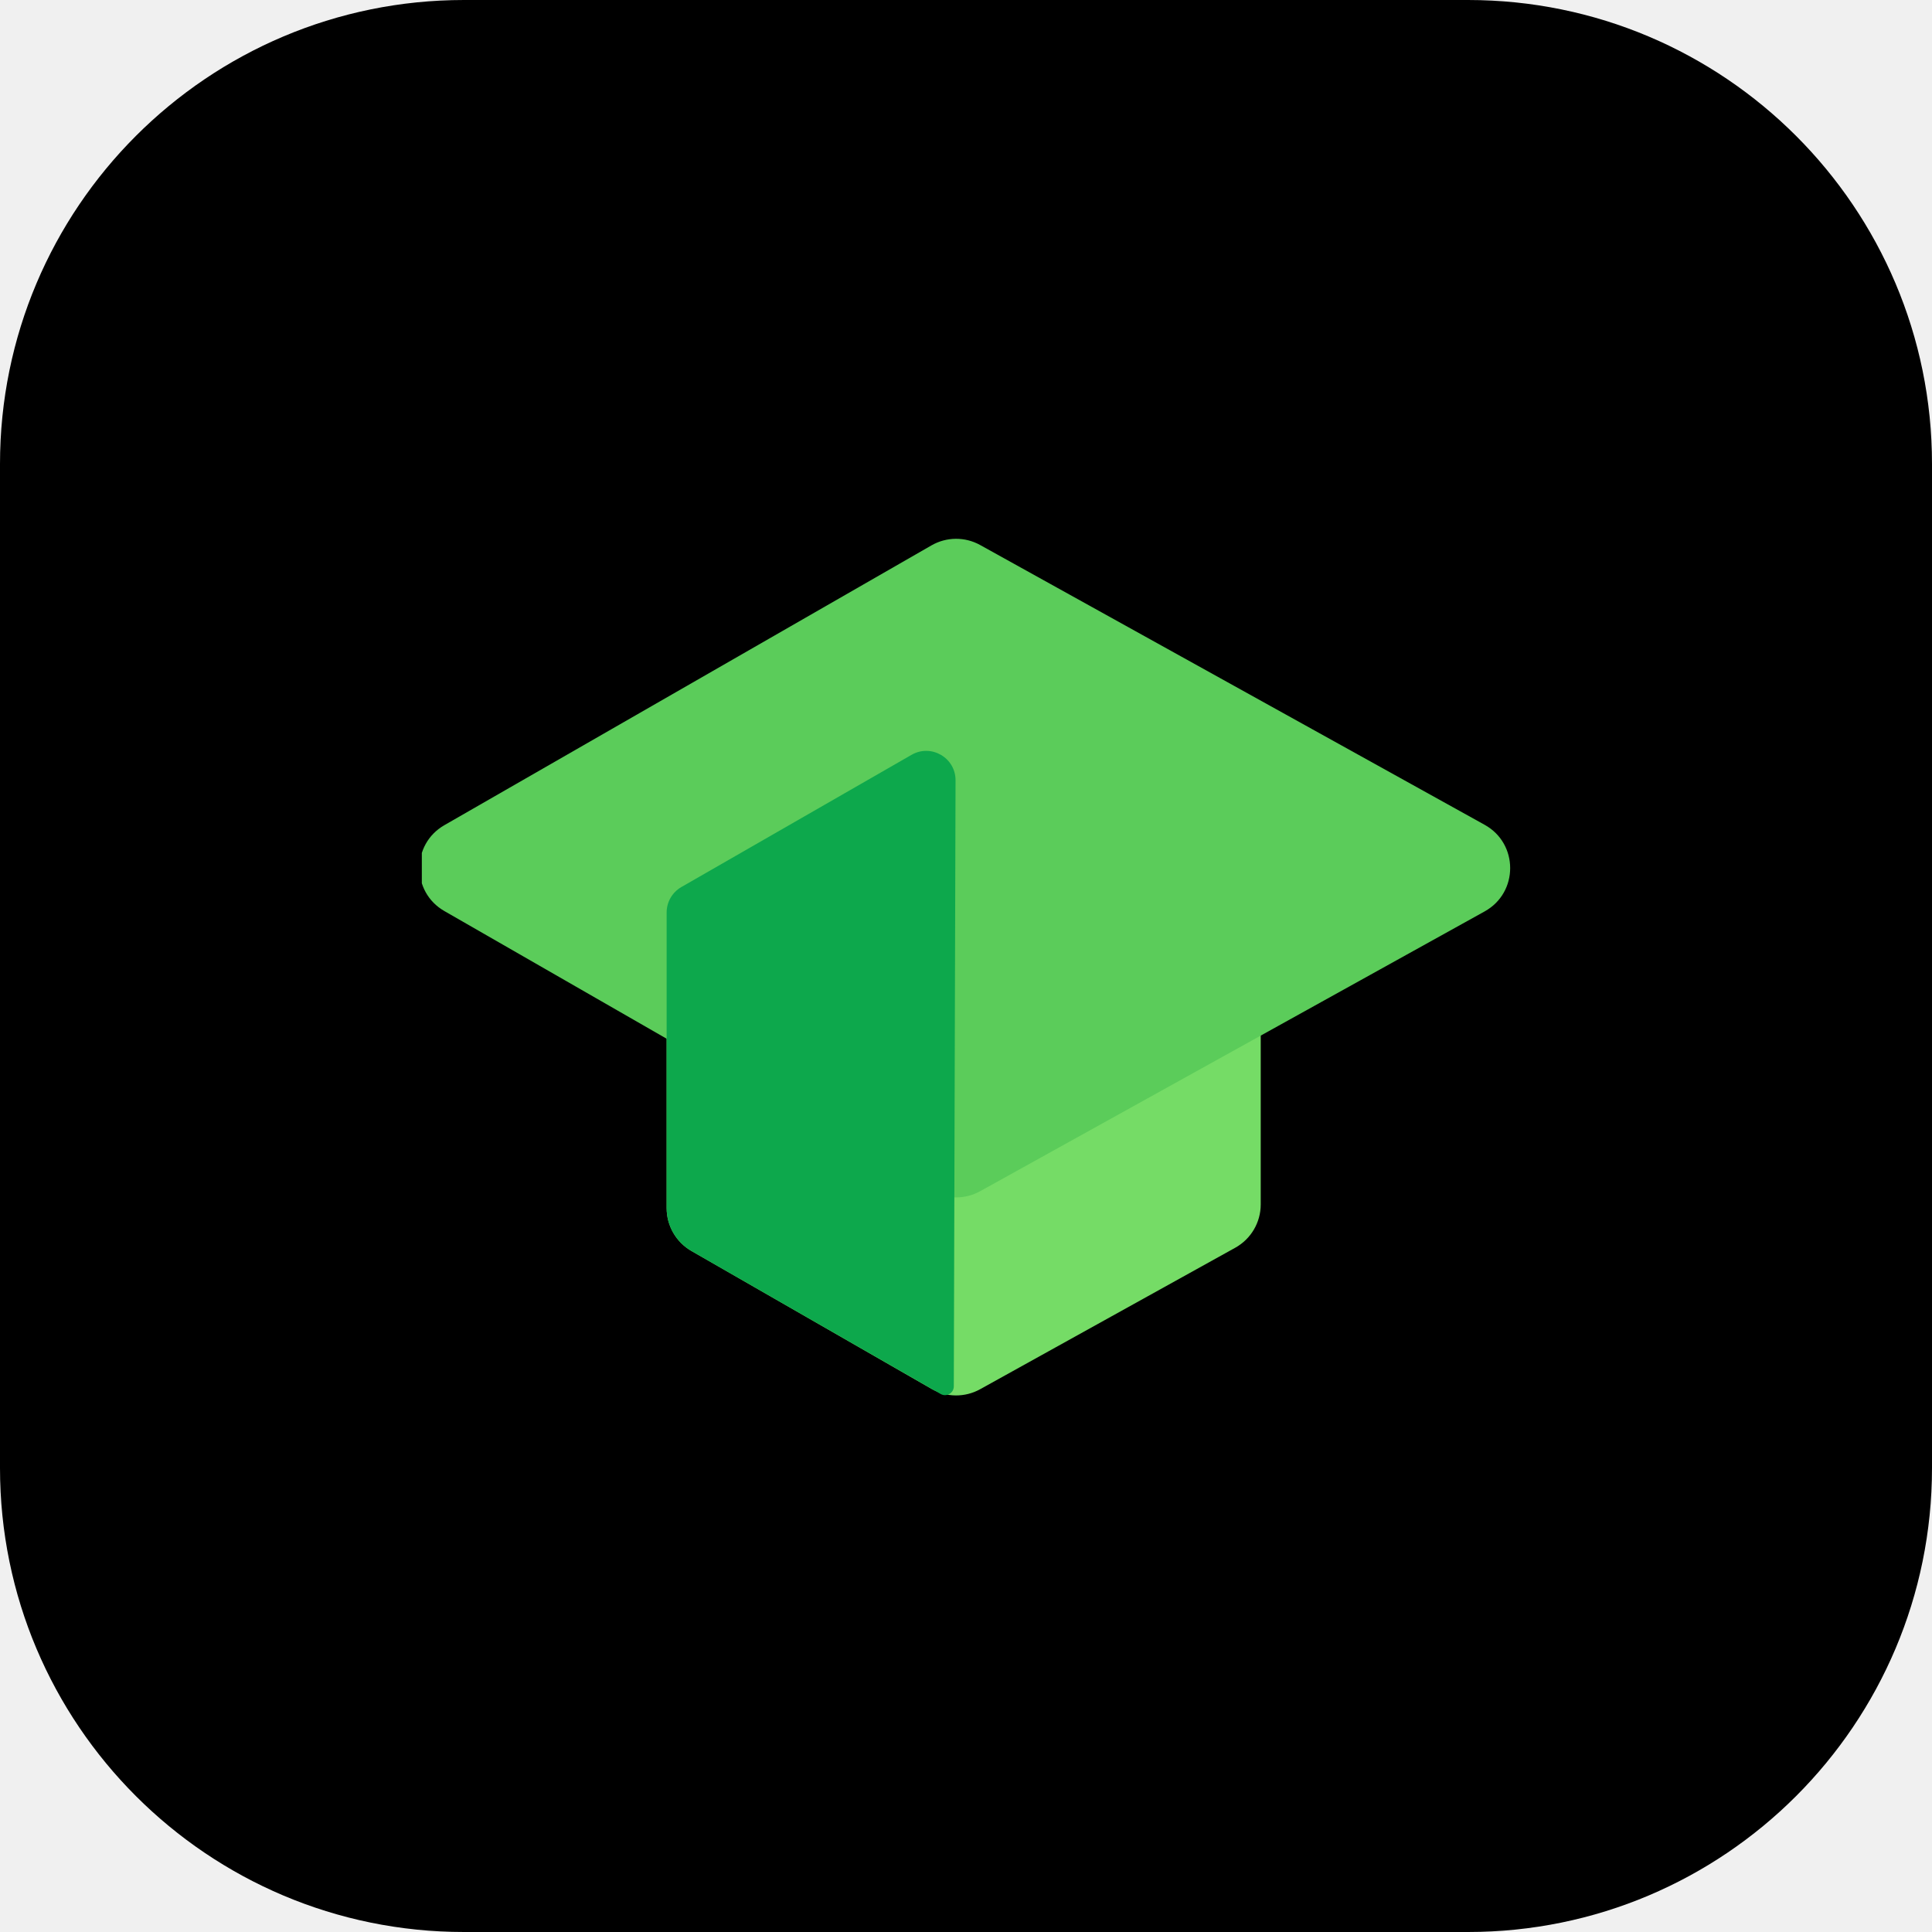
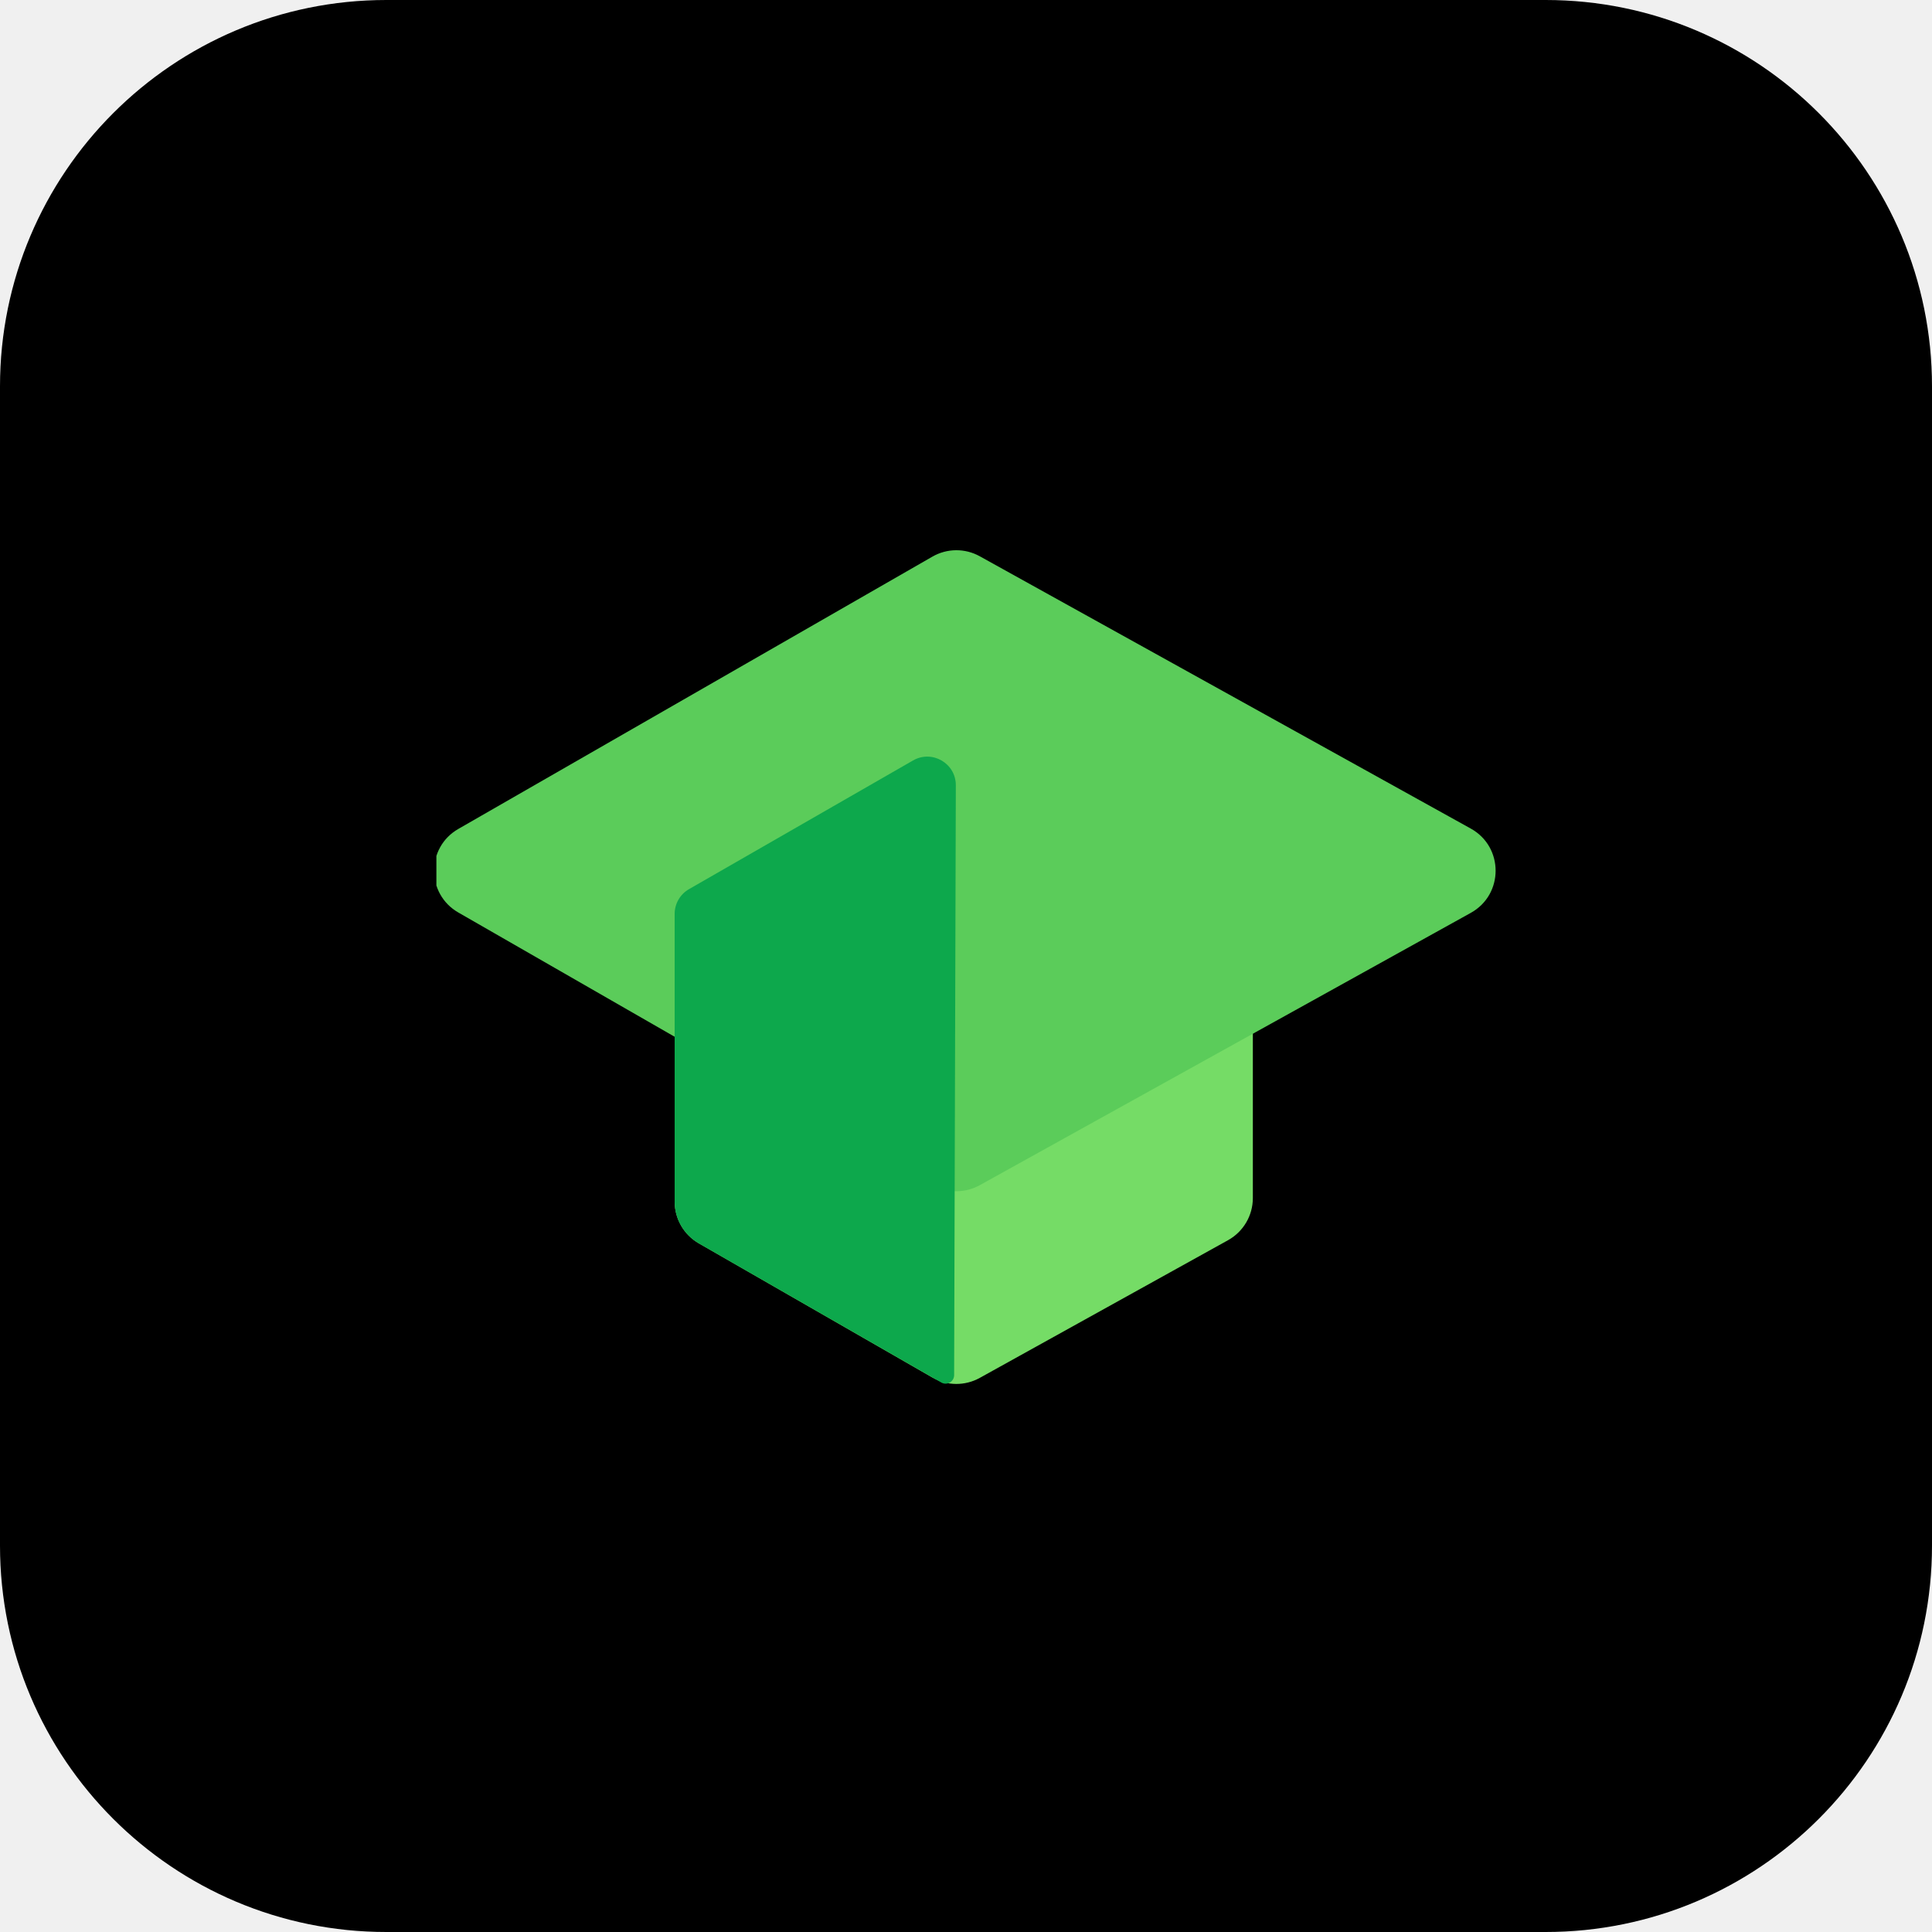
- <svg xmlns="http://www.w3.org/2000/svg" width="458" height="458" viewBox="0 0 458 458" fill="none">
-   <rect width="458" height="458" rx="110" fill="black" />
-   <g clip-path="url(#clip0_318_35448)">
-     <path d="M158.034 219.083C158.034 214.881 160.281 210.999 163.924 208.906L220.812 176.23C224.377 174.182 228.754 174.149 232.35 176.143L292.824 209.681C296.554 211.75 298.868 215.679 298.868 219.945V285.528C298.868 289.794 296.554 293.723 292.824 295.792L232.35 329.33C228.754 331.324 224.377 331.291 220.812 329.243L163.924 296.567C160.281 294.474 158.034 290.592 158.034 286.39V219.083Z" fill="#75DC66" />
-     <path d="M220.816 129.288L105.338 195.618C97.484 200.129 97.484 211.46 105.338 215.971L220.816 282.301C224.381 284.349 228.758 284.382 232.354 282.388L351.956 216.058C360.015 211.588 360.015 200 351.956 195.531L232.354 129.201C228.758 127.207 224.381 127.24 220.816 129.288Z" fill="#5BCC5A" />
-     <path d="M161.525 210.284L216.101 178.936C220.746 176.268 226.537 179.631 226.522 184.988L226.11 328.652C226.105 330.254 224.373 331.253 222.984 330.456L163.929 296.566C160.282 294.474 158.034 290.591 158.034 286.387V216.316C158.034 213.825 159.365 211.525 161.525 210.284Z" fill="#0DA84C" />
+ <svg xmlns="http://www.w3.org/2000/svg" width="800" height="800" viewBox="0 0 800 800" fill="none">
+   <rect width="800" height="800" rx="160" fill="black" />
+   <g clip-path="url(#clip0_511_16462)">
+     <path d="M279.359 383.138C279.359 375.994 283.179 369.396 289.374 365.838L386.083 310.288C392.144 306.807 399.584 306.751 405.697 310.141L508.502 367.156C514.843 370.672 518.777 377.353 518.777 384.604V496.095C518.777 503.346 514.843 510.027 508.502 513.543L405.697 570.558C399.584 573.948 392.144 573.892 386.083 570.411L289.374 514.861C283.179 511.303 279.359 504.705 279.359 497.561V383.138Z" fill="#75DC66" />
+     <path d="M386.089 230.487L189.777 343.247C176.425 350.917 176.425 370.179 189.777 377.848L386.089 490.609C392.15 494.09 399.591 494.146 405.703 490.756L609.027 377.996C622.727 370.398 622.727 350.698 609.027 343.1L405.703 230.34C399.591 226.95 392.15 227.006 386.089 230.487Z" fill="#5BCC5A" />
+     <path d="M285.295 368.18L378.074 314.888C385.971 310.353 395.815 316.07 395.789 325.176L395.089 569.407C395.081 572.129 392.136 573.828 389.775 572.473L289.38 514.86C283.182 511.303 279.359 504.702 279.359 497.556V378.434C279.359 374.2 281.623 370.289 285.295 368.18Z" fill="#0DA84C" />
  </g>
  <defs>
-     <clipPath id="clip0_318_35448">
-       <rect width="258" height="258" fill="white" transform="translate(100 100)" />
+     <clipPath id="clip0_511_16462">
+       <rect width="438.6" height="438.6" fill="white" transform="translate(180.7 180.699)" />
    </clipPath>
  </defs>
</svg>
